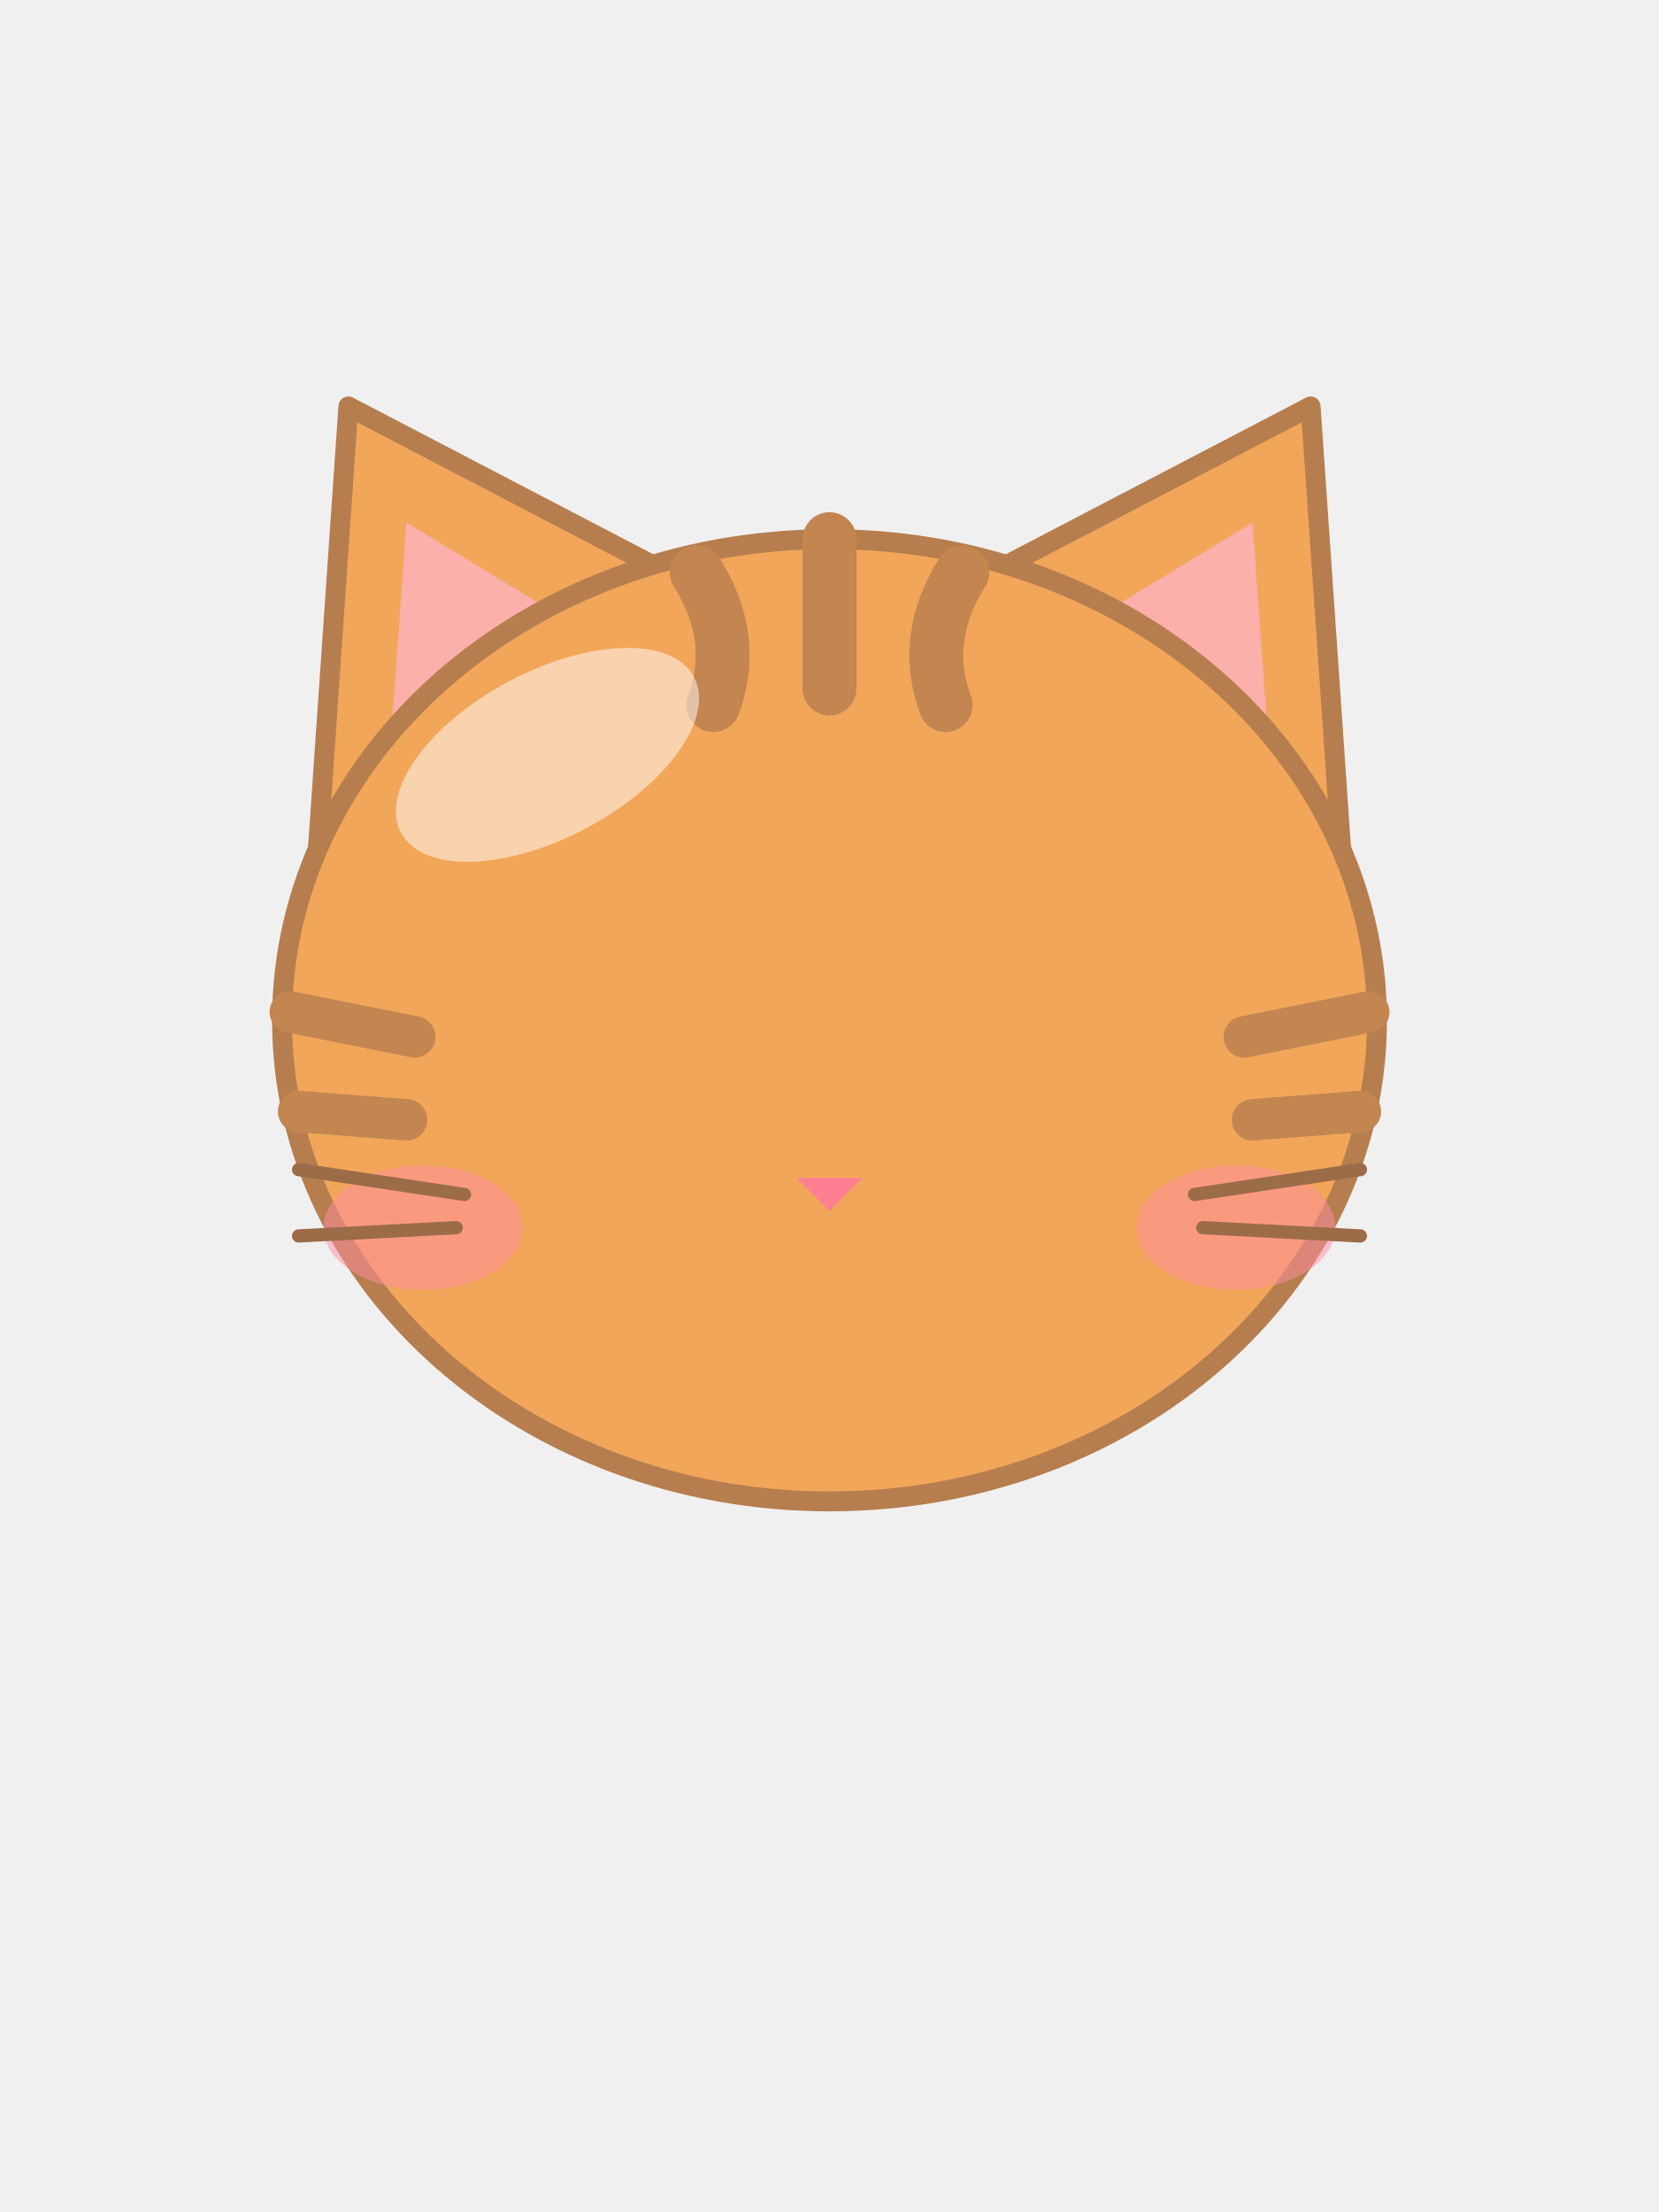
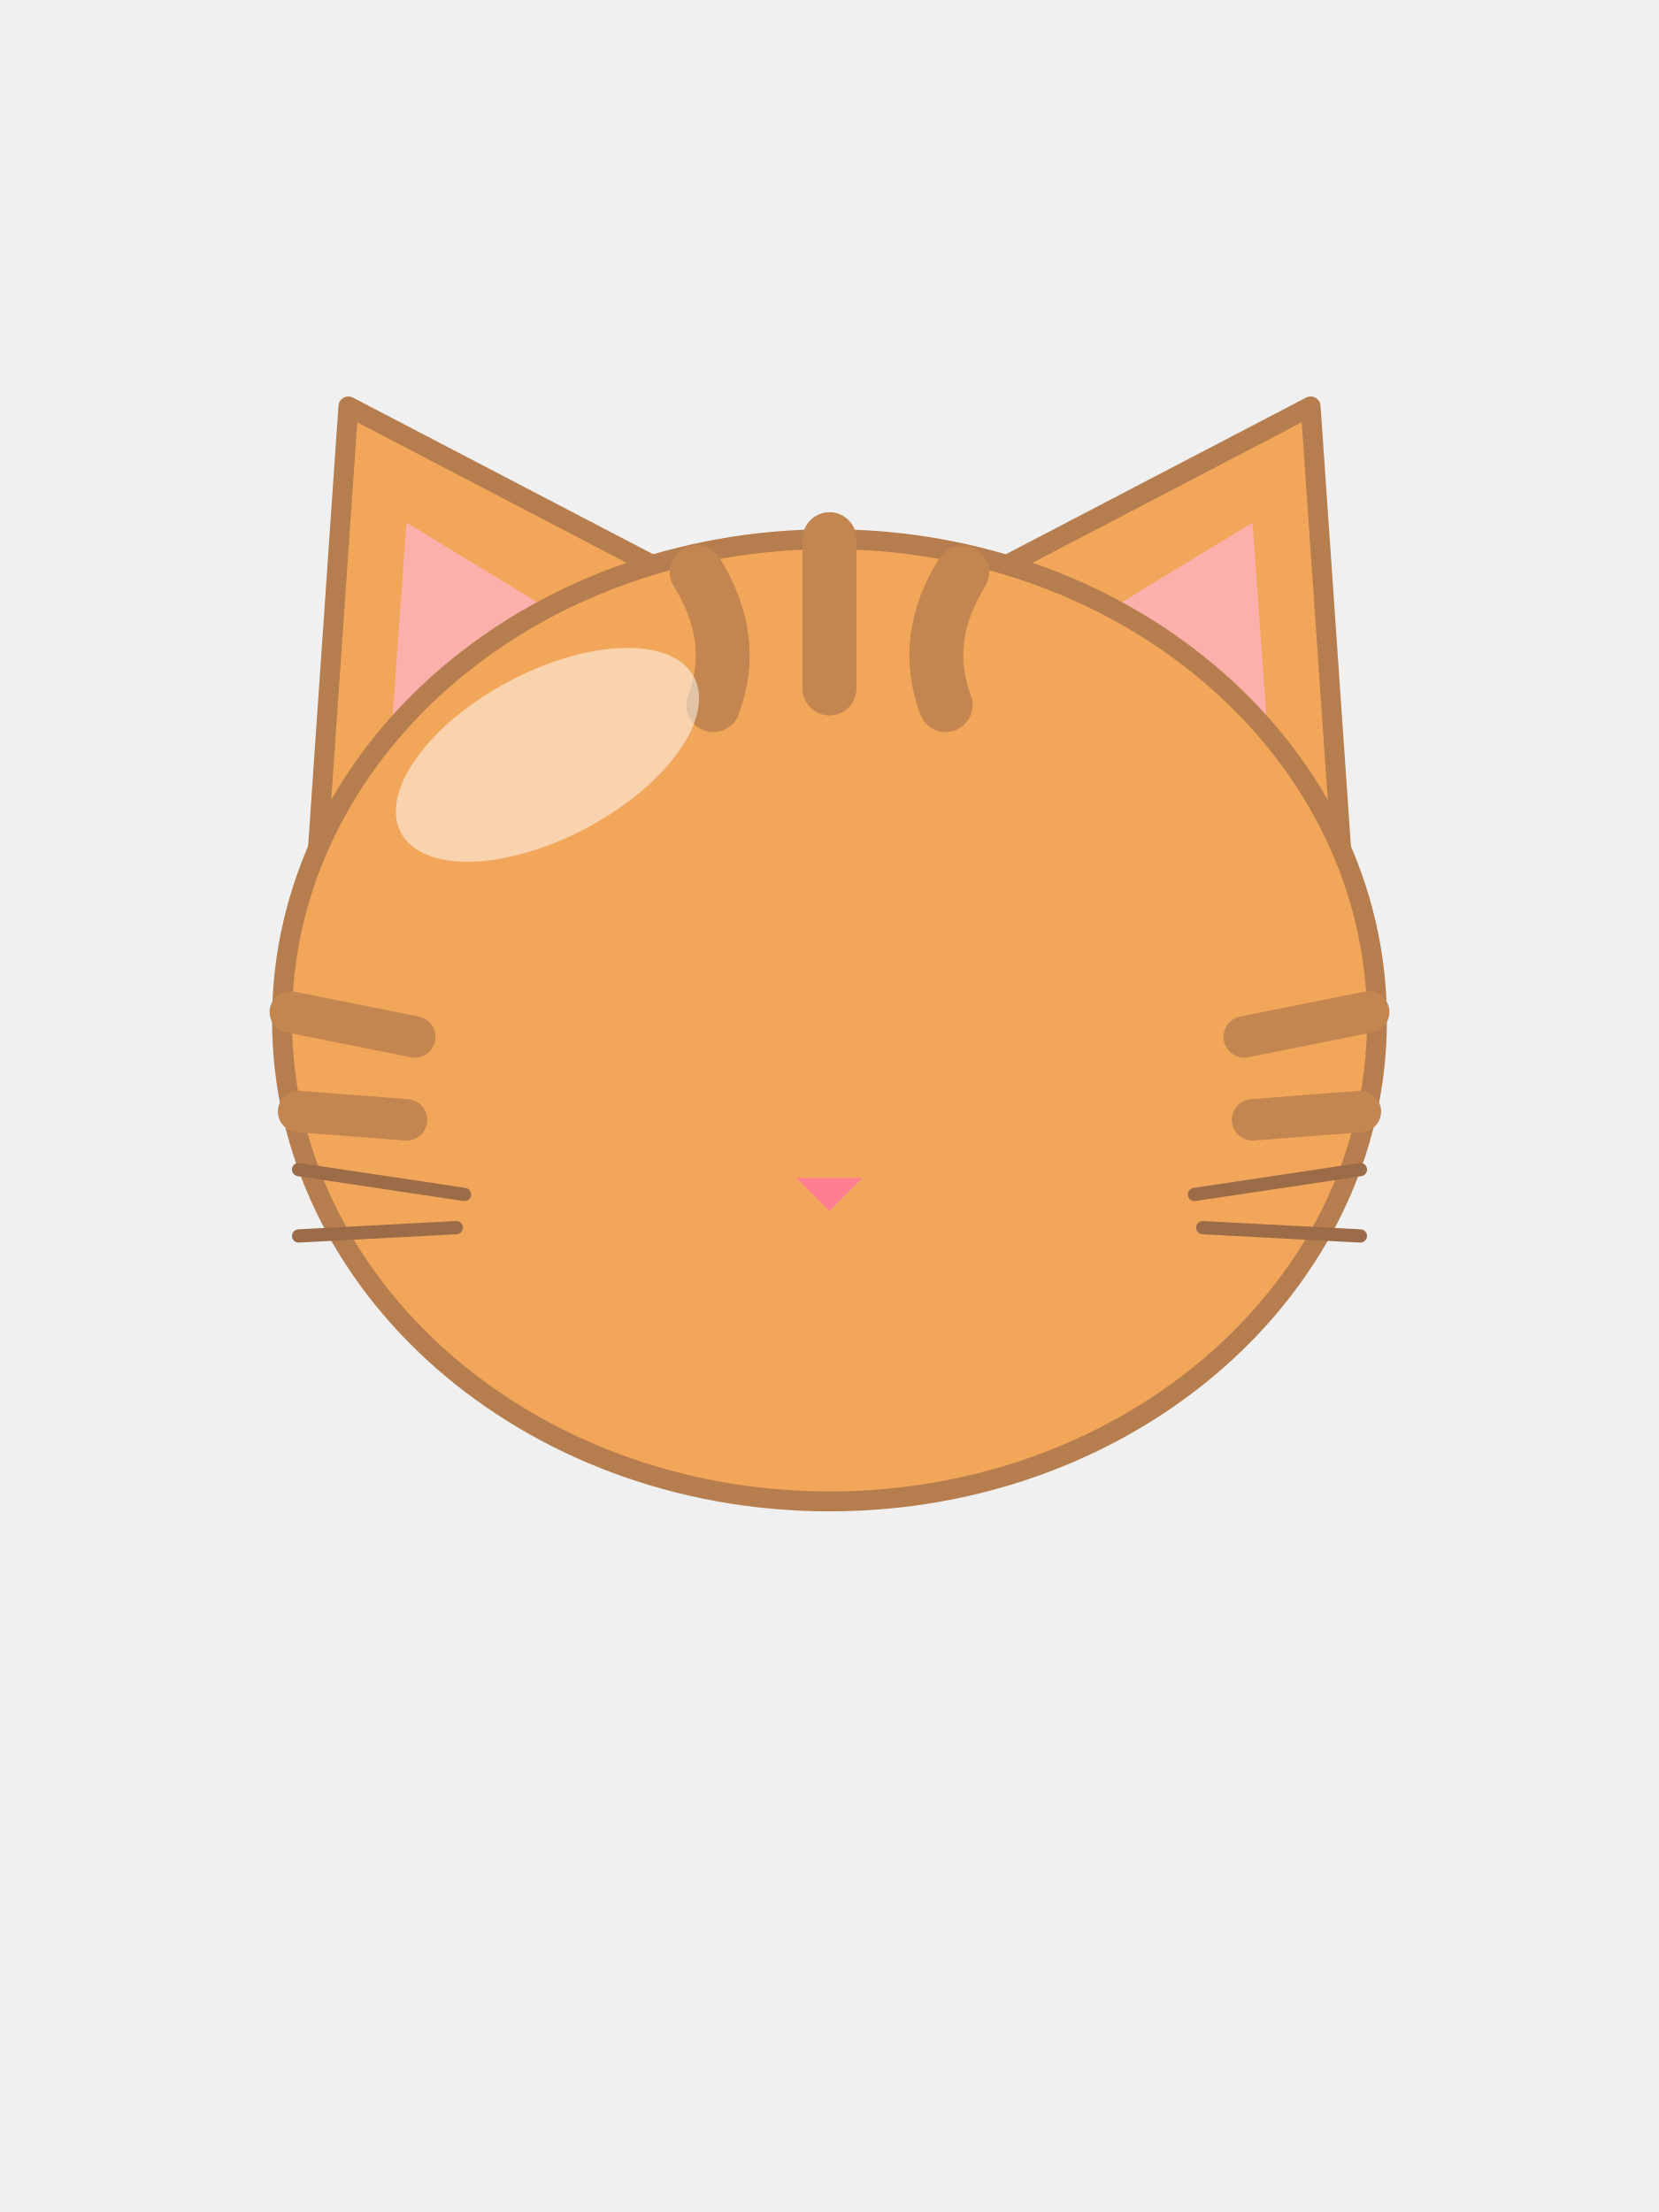
<svg xmlns="http://www.w3.org/2000/svg" viewBox="0 0 240 320">
  <path d="M 45.6 128.4 L 50.4 58.8 L 105.6 87.6 Z" fill="#F2A65A" stroke="#B67E4E" stroke-width="2.88" stroke-linejoin="round" />
  <path d="M 56.4 109.2 L 58.8 75.6 L 86.4 92.4 Z" fill="#FFB3C0" fill-opacity="0.8" />
  <path d="M 194.4 128.4 L 189.6 58.8 L 134.4 87.6 Z" fill="#F2A65A" stroke="#B67E4E" stroke-width="2.88" stroke-linejoin="round" />
  <path d="M 183.6 109.2 L 181.2 75.6 L 153.6 92.4 Z" fill="#FFB3C0" fill-opacity="0.8" />
  <ellipse cx="120" cy="147.6" rx="79.2" ry="69.6" fill="#F2A65A" stroke="#B67E4E" stroke-width="2.88" />
  <path d="M 120 78 L 120 99.6" fill="none" stroke="#C38651" stroke-width="7.8" stroke-linecap="round" />
  <path d="M 100.8 82.8 Q 106.8 92.4 103.2 102" fill="none" stroke="#C38651" stroke-width="7.8" stroke-linecap="round" />
  <path d="M 139.2 82.8 Q 133.2 92.4 136.8 102" fill="none" stroke="#C38651" stroke-width="7.8" stroke-linecap="round" />
  <path d="M 42 146.4 L 60 150" fill="none" stroke="#C38651" stroke-width="6" stroke-linecap="round" />
  <path d="M 198 146.4 L 180 150" fill="none" stroke="#C38651" stroke-width="6" stroke-linecap="round" />
  <path d="M 43.2 160.8 L 58.8 162" fill="none" stroke="#C38651" stroke-width="6" stroke-linecap="round" />
  <path d="M 196.8 160.8 L 181.2 162" fill="none" stroke="#C38651" stroke-width="6" stroke-linecap="round" />
  <path d="M 100.39 97.93 C 103.5 103.78 96.54 113.57 84.83 119.8 C 73.13 126.02 61.12 126.32 58.01 120.47 C 54.9 114.62 61.86 104.83 73.57 98.6 C 85.27 92.38 97.28 92.08 100.39 97.93 Z" fill="#FFFFFF" fill-opacity="0.5" />
-   <ellipse cx="61.2" cy="177.6" rx="14.4" ry="9" fill="#FF8FA3" fill-opacity="0.5" />
-   <ellipse cx="178.8" cy="177.6" rx="14.4" ry="9" fill="#FF8FA3" fill-opacity="0.5" />
  <path d="M 115.2 170.4 L 124.8 170.4 L 120 175.2 Z" fill="#FF7F92" stroke-linejoin="round" />
  <path d="M 43.2 169.2 L 67.2 172.8" fill="none" stroke="#9C6C49" stroke-width="1.92" stroke-linecap="round" />
  <path d="M 196.8 169.2 L 172.8 172.8" fill="none" stroke="#9C6C49" stroke-width="1.92" stroke-linecap="round" />
  <path d="M 43.2 178.8 L 66 177.6" fill="none" stroke="#9C6C49" stroke-width="1.92" stroke-linecap="round" />
  <path d="M 196.8 178.8 L 174 177.6" fill="none" stroke="#9C6C49" stroke-width="1.92" stroke-linecap="round" />
</svg>
